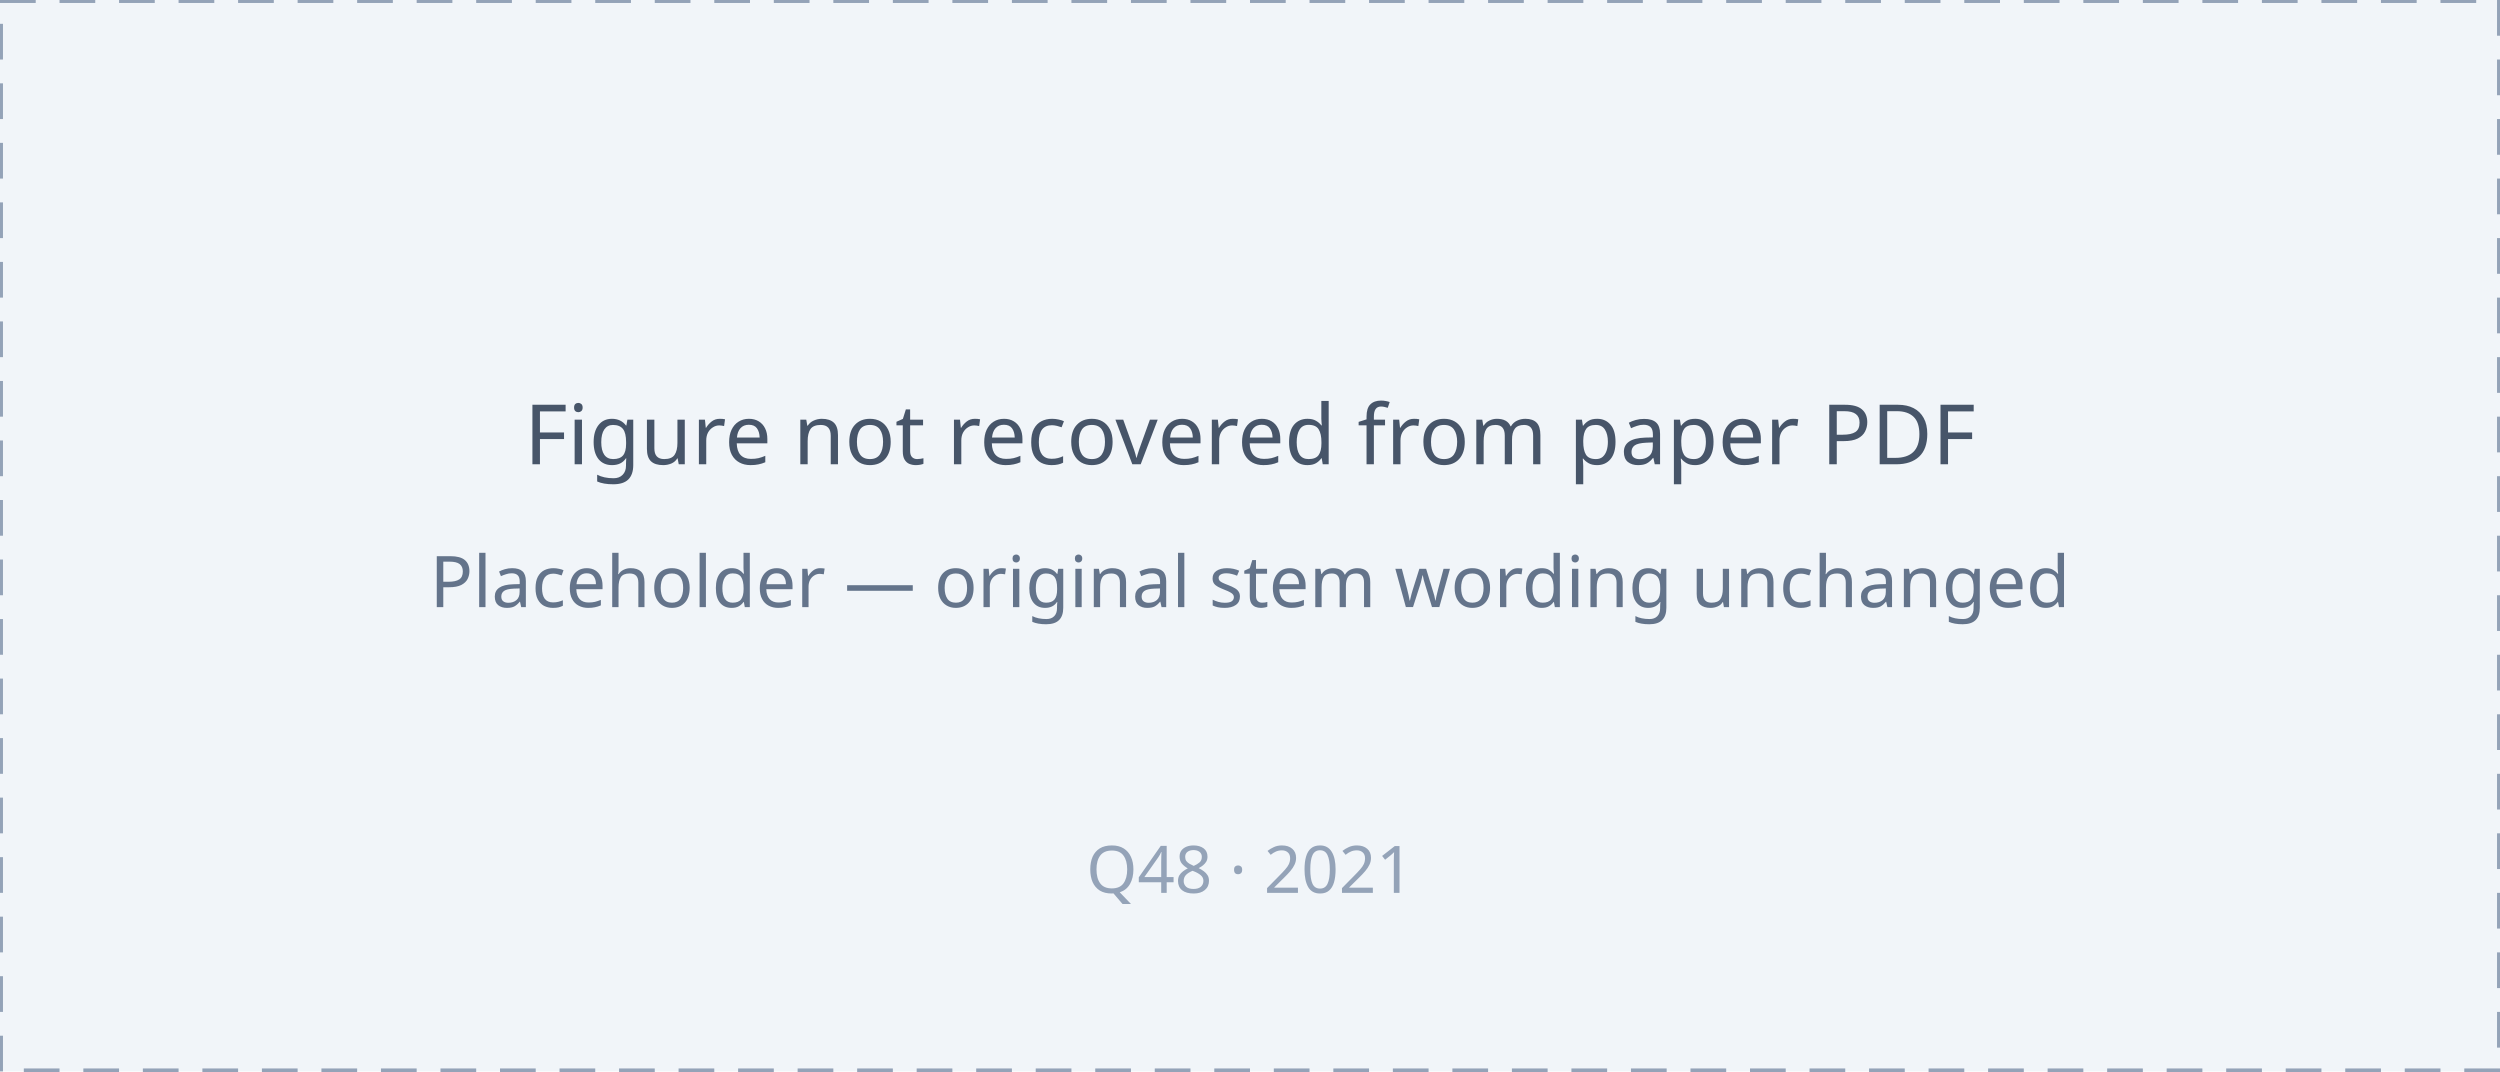
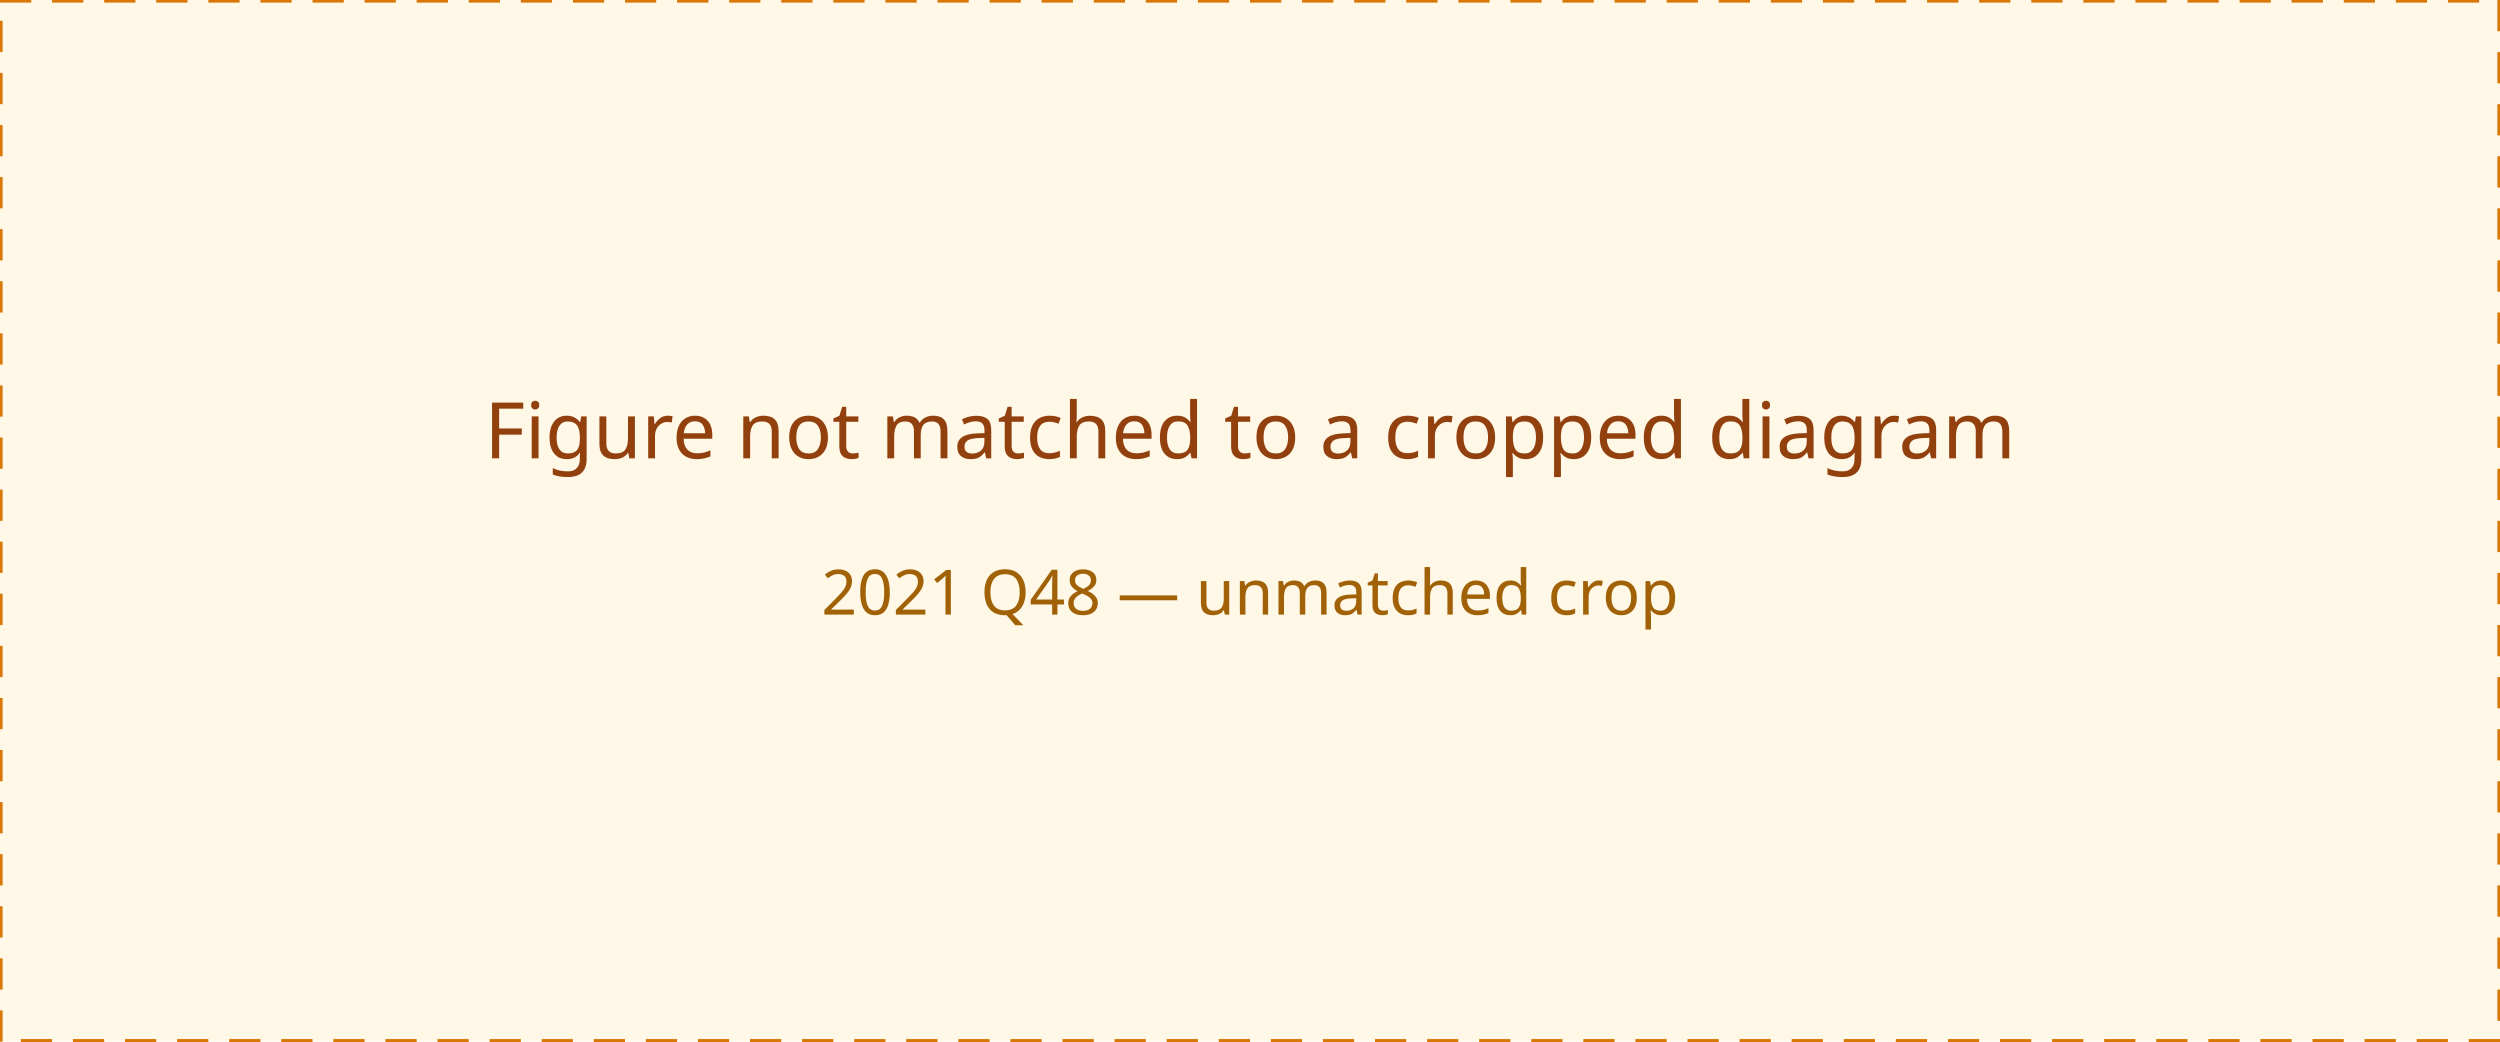
- <svg xmlns="http://www.w3.org/2000/svg" viewBox="0 0 420 180" role="img">
-   <rect width="420" height="180" fill="#f1f5f9" stroke="#94a3b8" stroke-dasharray="6 4" />
-   <text x="210" y="78" text-anchor="middle" font-family="sans-serif" font-size="14" fill="#475569">Figure not recovered from paper PDF</text>
-   <text x="210" y="102" text-anchor="middle" font-family="sans-serif" font-size="12" fill="#64748b">Placeholder — original stem wording unchanged</text>
-   <text x="210" y="150" text-anchor="middle" font-family="sans-serif" font-size="11" fill="#94a3b8">Q48 · 2021</text>
+ <svg xmlns="http://www.w3.org/2000/svg" viewBox="0 0 480 200" role="img">
+   <rect width="480" height="200" fill="#fff8e6" stroke="#d97706" stroke-dasharray="6 4" />
+   <text x="240" y="88" text-anchor="middle" font-family="sans-serif" font-size="15" fill="#92400e">Figure not matched to a cropped diagram</text>
+   <text x="240" y="118" text-anchor="middle" font-family="sans-serif" font-size="12" fill="#a16207">2021 Q48 — unmatched crop</text>
</svg>
